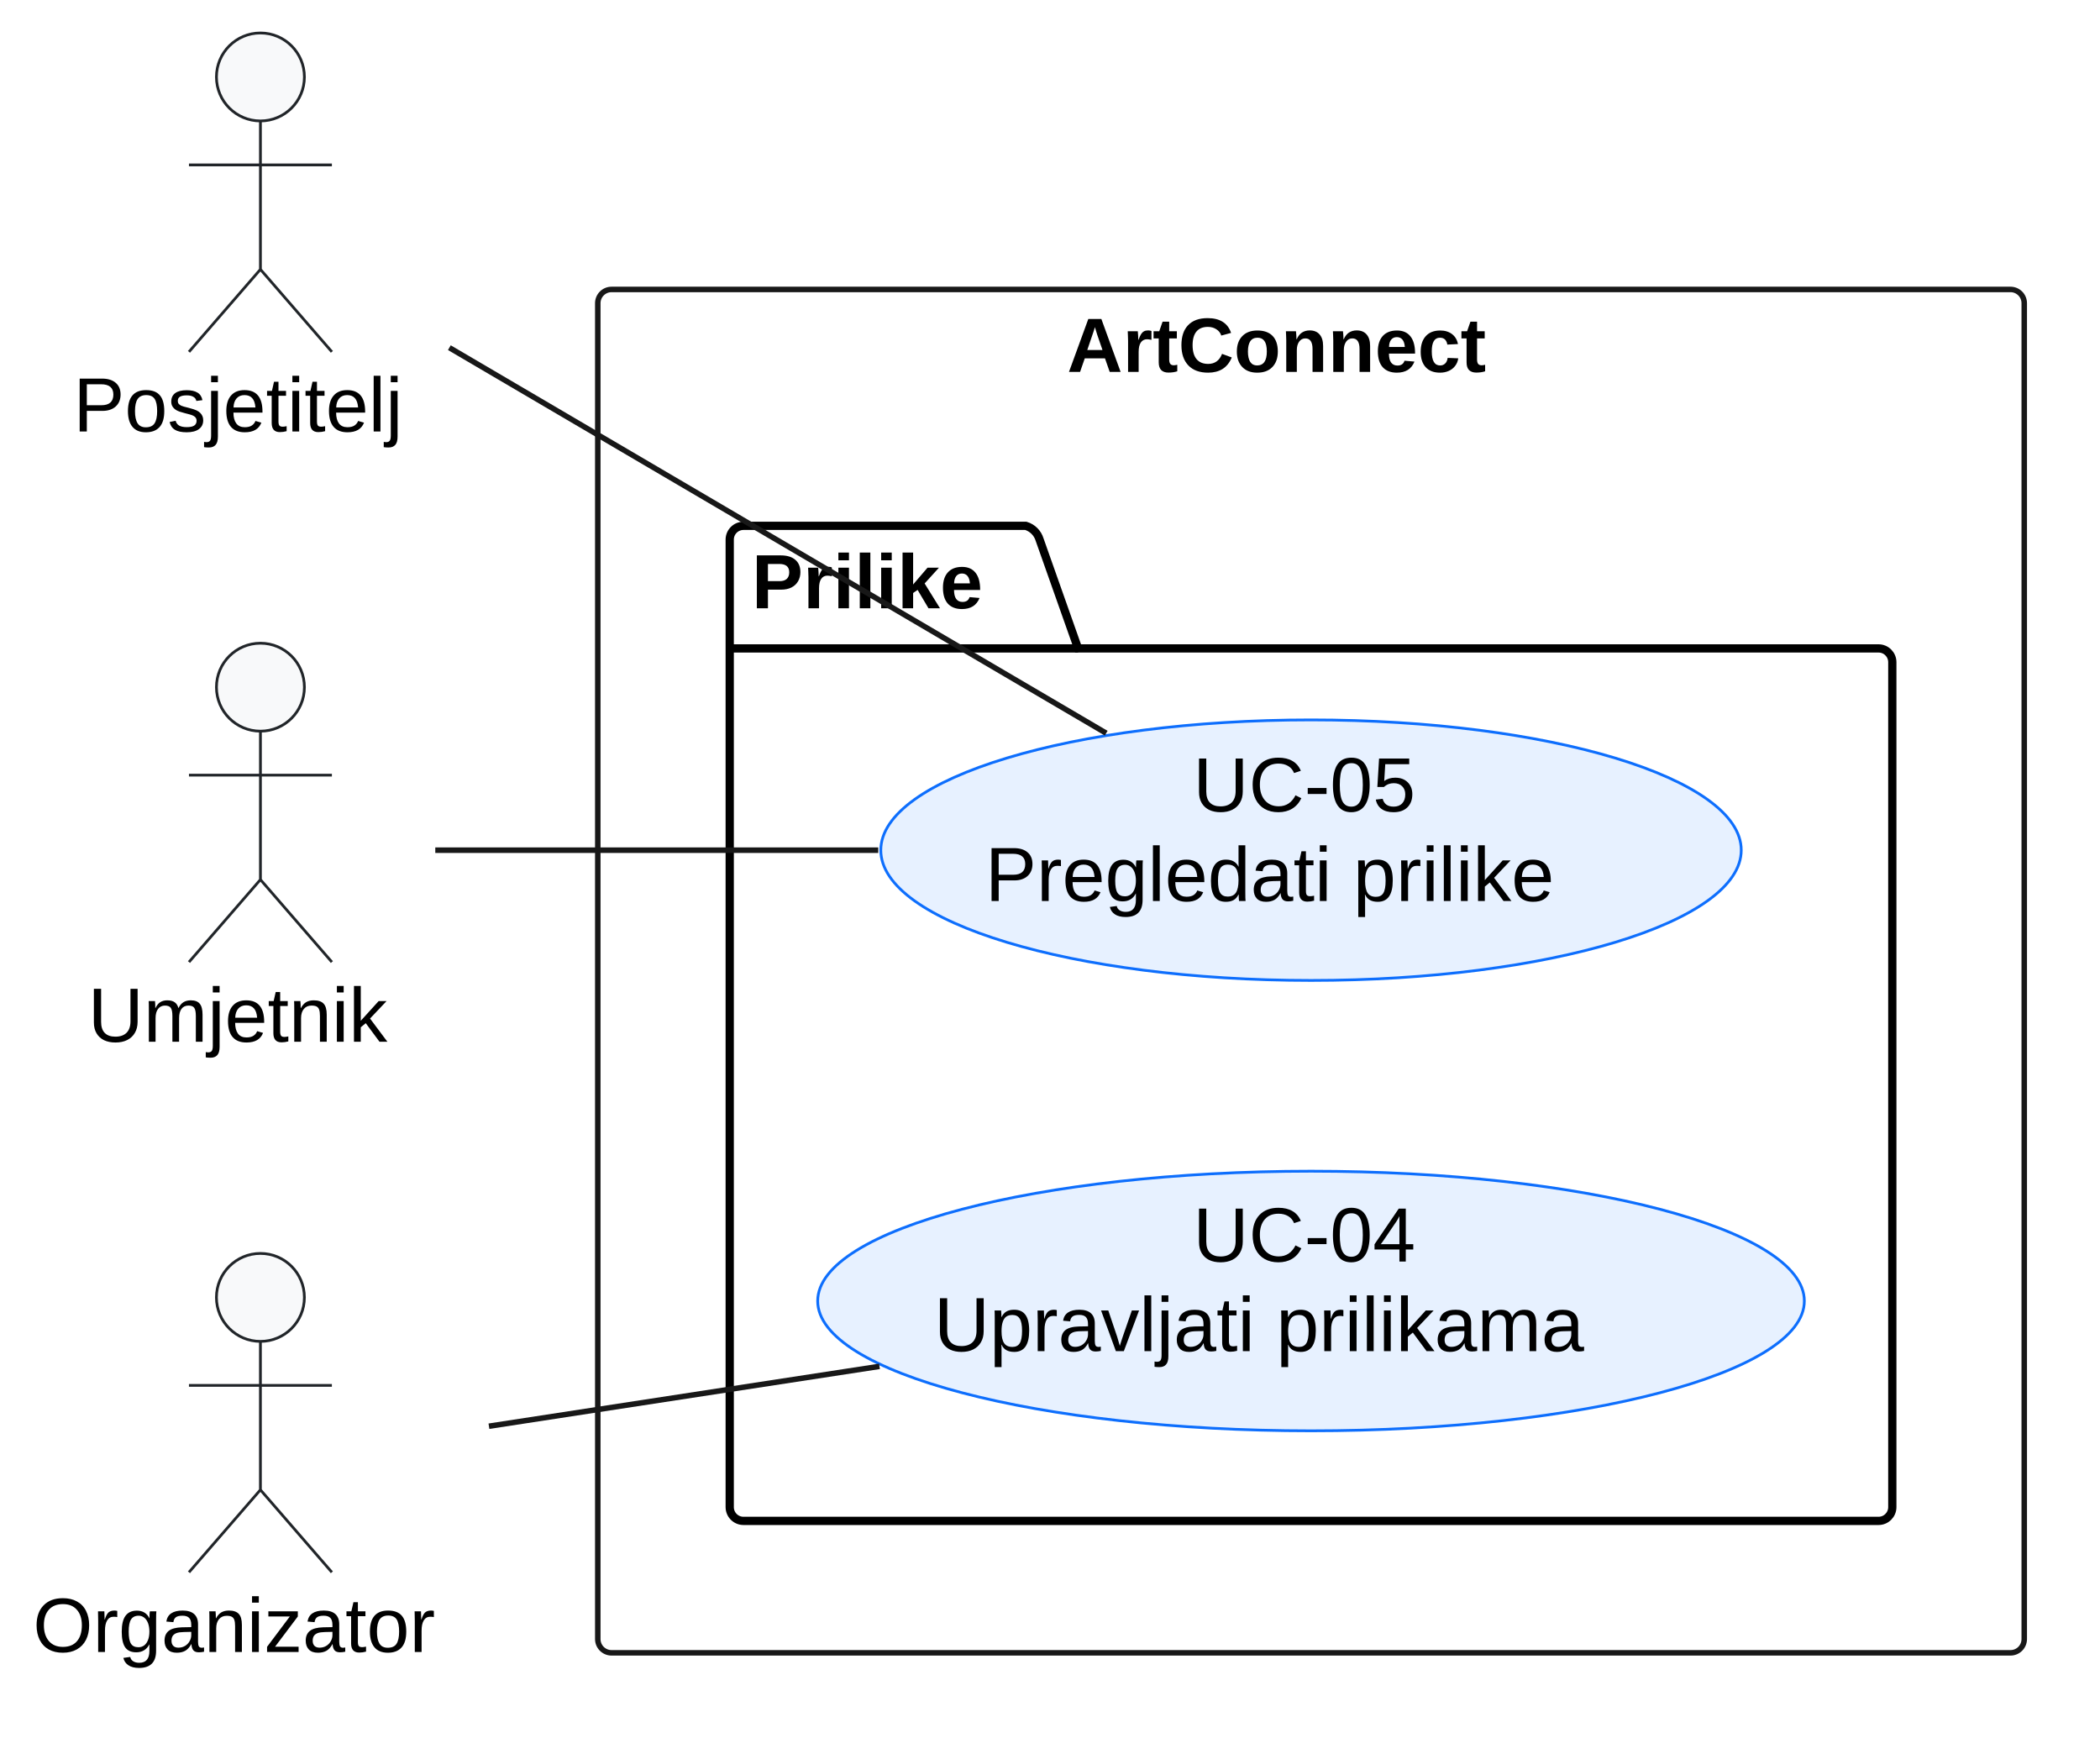
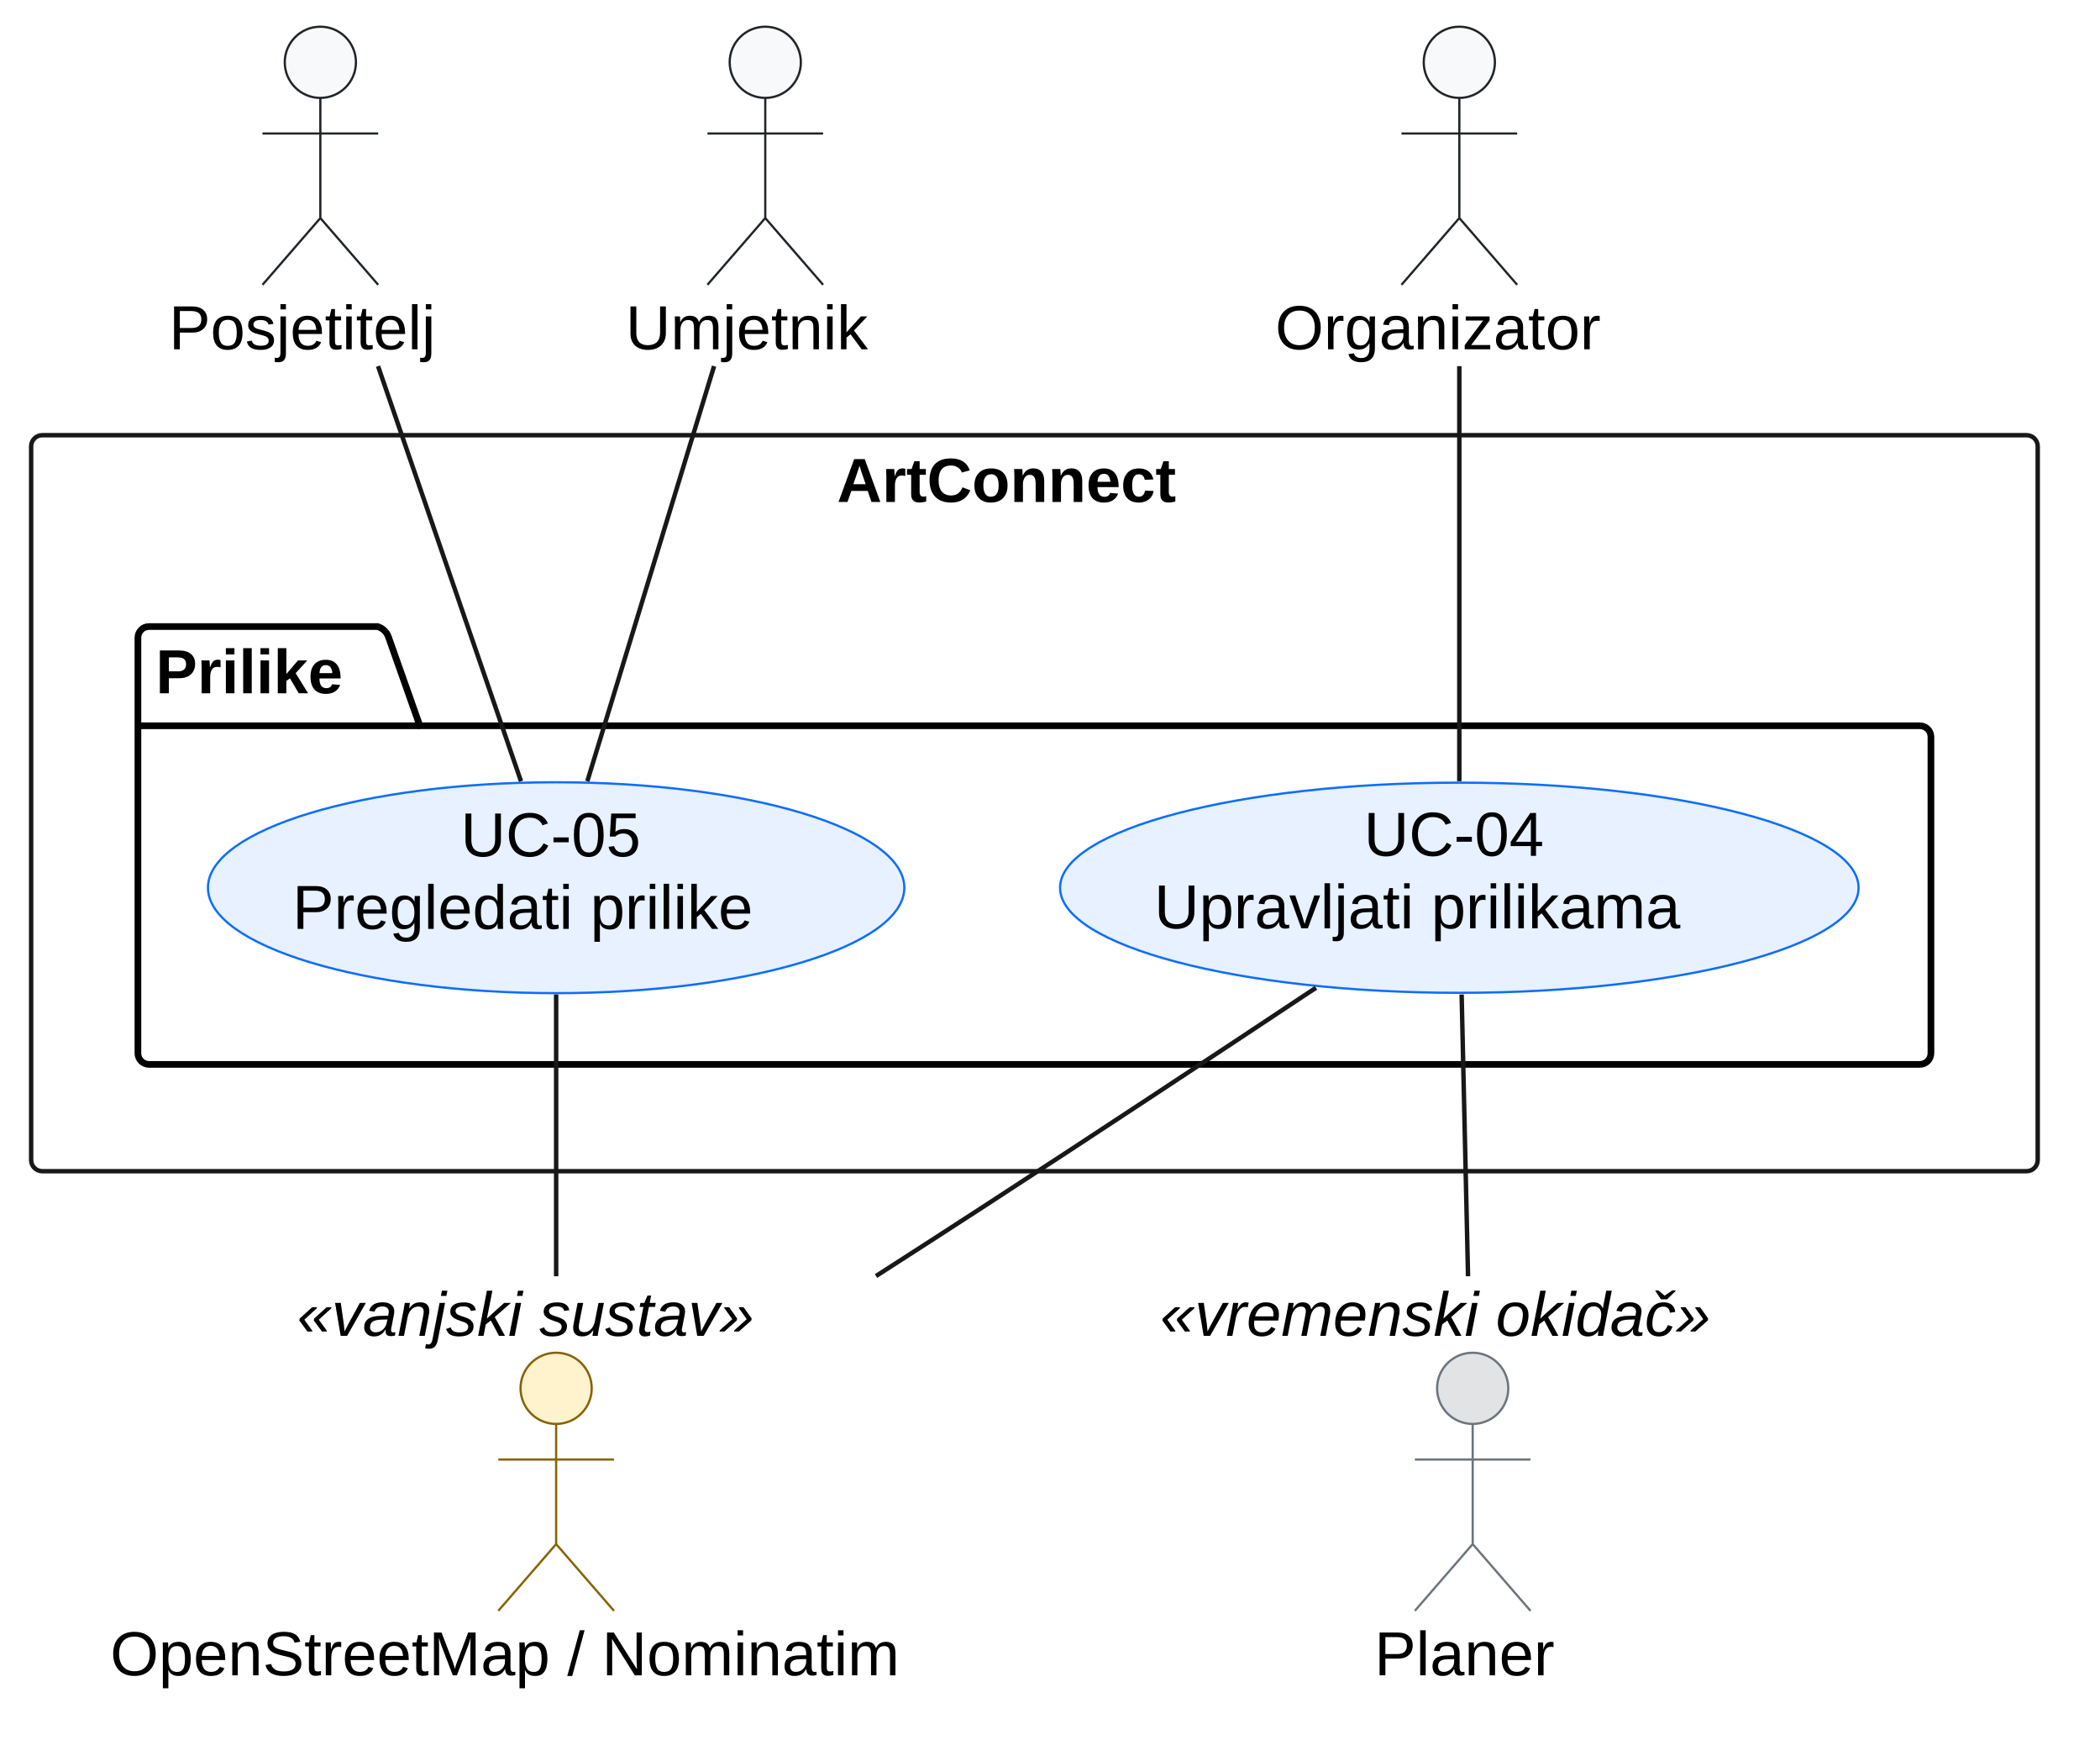
- <svg xmlns="http://www.w3.org/2000/svg" version="1.1" data-diagram-type="DESCRIPTION" style="width:382px;height:316px;background:#FFFFFF;" width="382px" height="316px" viewBox="0 0 382 316" zoomAndPan="magnify" preserveAspectRatio="none" contentStyleType="text/css">
+ <svg xmlns="http://www.w3.org/2000/svg" version="1.1" data-diagram-type="DESCRIPTION" style="width:472px;height:392px;background:#FFFFFF;" width="472px" height="392px" viewBox="0 0 472 392" zoomAndPan="magnify" preserveAspectRatio="none" contentStyleType="text/css">
  <defs />
  <g font-family="sans-serif" lengthAdjust="spacing">
-     <g class="cluster" data-qualified-name="ArtConnect" id="ent0004" data-source-line="20">
-       <rect x="108.74" y="52.65" width="259.48" height="248" fill="none" style="stroke:#181818;stroke-width:1;" rx="2.5" ry="2.5" />
-       <text x="194.108" y="67.645" fill="#000" font-size="14" textLength="88.744" font-weight="700" font-family="Arial">ArtConnect</text>
+     <g class="cluster" data-qualified-name="ArtConnect" id="ent0004" data-source-line="23">
+       <rect x="7" y="97.8" width="451" height="165.39" fill="none" style="stroke:#181818;stroke-width:1;" rx="2.5" ry="2.5" />
+       <text x="188.128" y="112.795" fill="#000" font-size="14" textLength="88.744" font-weight="700" font-family="Arial">ArtConnect</text>
    </g>
-     <g class="cluster" data-qualified-name="ArtConnect.Prilike" id="ent0005" data-source-line="21">
-       <path d="M135.24,95.65 L186.607,95.65 A3.75,3.75 0 0 1 189.107,98.15 L196.107,117.947 L341.72,117.947 A2.5,2.5 0 0 1 344.22,120.447 L344.22,274.15 A2.5,2.5 0 0 1 341.72,276.65 L135.24,276.65 A2.5,2.5 0 0 1 132.74,274.15 L132.74,98.15 A2.5,2.5 0 0 1 135.24,95.65" style="stroke:#000;stroke-width:1.5;" fill="none" />
-       <line x1="132.74" y1="117.947" x2="196.107" y2="117.947" style="stroke:#000;stroke-width:1.5;" />
-       <text x="136.74" y="110.645" fill="#000" font-size="14" textLength="50.367" font-weight="700" font-family="Arial">Prilike</text>
+     <g class="cluster" data-qualified-name="ArtConnect.Prilike" id="ent0005" data-source-line="24">
+       <path d="M33.5,140.8 L84.867,140.8 A3.75,3.75 0 0 1 87.367,143.3 L94.367,163.097 L431.5,163.097 A2.5,2.5 0 0 1 434,165.597 L434,236.69 A2.5,2.5 0 0 1 431.5,239.19 L33.5,239.19 A2.5,2.5 0 0 1 31,236.69 L31,143.3 A2.5,2.5 0 0 1 33.5,140.8" style="stroke:#000;stroke-width:1.5;" fill="none" />
+       <line x1="31" y1="163.097" x2="94.367" y2="163.097" style="stroke:#000;stroke-width:1.5;" />
+       <text x="35" y="155.795" fill="#000" font-size="14" textLength="50.367" font-weight="700" font-family="Arial">Prilike</text>
    </g>
-     <g class="entity" data-qualified-name="ArtConnect.Prilike.UC04" id="ent0006" data-source-line="22">
-       <ellipse cx="238.479" cy="236.653" rx="89.739" ry="23.613" fill="#E7F1FF" style="stroke:#0D6EFD;stroke-width:0.5;" />
-       <text x="217.035" y="229.477" fill="#000" font-size="14" textLength="42.889" font-family="Arial">UC-04</text>
-       <text x="169.901" y="245.774" fill="#000" font-size="14" textLength="137.156" font-family="Arial">Upravljati prilikama</text>
+     <g class="entity" data-qualified-name="ArtConnect.Prilike.UC04" id="ent0006" data-source-line="25">
+       <ellipse cx="327.999" cy="199.493" rx="89.739" ry="23.613" fill="#E7F1FF" style="stroke:#0D6EFD;stroke-width:0.5;" />
+       <text x="306.555" y="192.317" fill="#000" font-size="14" textLength="42.889" font-family="Arial">UC-04</text>
+       <text x="259.421" y="208.614" fill="#000" font-size="14" textLength="137.156" font-family="Arial">Upravljati prilikama</text>
    </g>
-     <g class="entity" data-qualified-name="ArtConnect.Prilike.UC05" id="ent0007" data-source-line="23">
-       <ellipse cx="238.48" cy="154.646" rx="78.26" ry="23.696" fill="#E7F1FF" style="stroke:#0D6EFD;stroke-width:0.5;" />
-       <text x="217.036" y="147.605" fill="#000" font-size="14" textLength="42.889" font-family="Arial">UC-05</text>
-       <text x="179.216" y="163.902" fill="#000" font-size="14" textLength="118.528" font-family="Arial">Pregledati prilike</text>
+     <g class="entity" data-qualified-name="ArtConnect.Prilike.UC05" id="ent0007" data-source-line="26">
+       <ellipse cx="125" cy="199.486" rx="78.26" ry="23.696" fill="#E7F1FF" style="stroke:#0D6EFD;stroke-width:0.5;" />
+       <text x="103.556" y="192.445" fill="#000" font-size="14" textLength="42.889" font-family="Arial">UC-05</text>
+       <text x="65.736" y="208.742" fill="#000" font-size="14" textLength="118.528" font-family="Arial">Pregledati prilike</text>
    </g>
-     <g class="entity" data-qualified-name="Posjetitelj" id="ent0001" data-source-line="16">
-       <ellipse cx="47.373" cy="14" rx="8" ry="8" fill="#F8F9FA" style="stroke:#212529;stroke-width:0.5;" />
-       <path d="M47.373,22 L47.373,49 M34.373,30 L60.373,30 M47.373,49 L34.373,64 M47.373,49 L60.373,64" style="stroke:#212529;stroke-width:0.5;" fill="none" />
-       <text x="13.34" y="78.495" fill="#000" font-size="14" textLength="68.065" font-family="Arial">Posjetitelj</text>
+     <g class="entity" data-qualified-name="Posjetitelj" id="ent0001" data-source-line="19">
+       <ellipse cx="72.003" cy="14" rx="8" ry="8" fill="#F8F9FA" style="stroke:#212529;stroke-width:0.5;" />
+       <path d="M72.003,22 L72.003,49 M59.003,30 L85.003,30 M72.003,49 L59.003,64 M72.003,49 L85.003,64" style="stroke:#212529;stroke-width:0.5;" fill="none" />
+       <text x="37.97" y="78.495" fill="#000" font-size="14" textLength="68.065" font-family="Arial">Posjetitelj</text>
    </g>
-     <g class="entity" data-qualified-name="Umjetnik" id="ent0002" data-source-line="17">
-       <ellipse cx="47.374" cy="125" rx="8" ry="8" fill="#F8F9FA" style="stroke:#212529;stroke-width:0.5;" />
-       <path d="M47.374,133 L47.374,160 M34.374,141 L60.374,141 M47.374,160 L34.374,175 M47.374,160 L60.374,175" style="stroke:#212529;stroke-width:0.5;" fill="none" />
-       <text x="16" y="189.495" fill="#000" font-size="14" textLength="62.747" font-family="Arial">Umjetnik</text>
+     <g class="entity" data-qualified-name="Umjetnik" id="ent0002" data-source-line="20">
+       <ellipse cx="172.004" cy="14" rx="8" ry="8" fill="#F8F9FA" style="stroke:#212529;stroke-width:0.5;" />
+       <path d="M172.004,22 L172.004,49 M159.004,30 L185.004,30 M172.004,49 L159.004,64 M172.004,49 L185.004,64" style="stroke:#212529;stroke-width:0.5;" fill="none" />
+       <text x="140.63" y="78.495" fill="#000" font-size="14" textLength="62.747" font-family="Arial">Umjetnik</text>
    </g>
-     <g class="entity" data-qualified-name="Organizator" id="ent0003" data-source-line="18">
-       <ellipse cx="47.371" cy="236" rx="8" ry="8" fill="#F8F9FA" style="stroke:#212529;stroke-width:0.5;" />
-       <path d="M47.371,244 L47.371,271 M34.371,252 L60.371,252 M47.371,271 L34.371,286 M47.371,271 L60.371,286" style="stroke:#212529;stroke-width:0.5;" fill="none" />
-       <text x="6" y="300.495" fill="#000" font-size="14" textLength="82.742" font-family="Arial">Organizator</text>
+     <g class="entity" data-qualified-name="Organizator" id="ent0003" data-source-line="21">
+       <ellipse cx="328.001" cy="14" rx="8" ry="8" fill="#F8F9FA" style="stroke:#212529;stroke-width:0.5;" />
+       <path d="M328.001,22 L328.001,49 M315.001,30 L341.001,30 M328.001,49 L315.001,64 M328.001,49 L341.001,64" style="stroke:#212529;stroke-width:0.5;" fill="none" />
+       <text x="286.63" y="78.495" fill="#000" font-size="14" textLength="82.742" font-family="Arial">Organizator</text>
    </g>
-     <g class="link" data-entity-1="ent0003" data-entity-2="ent0006" id="lnk8" data-source-line="27" data-link-type="association">
-       <path d="M88.94,259.43 C109.67,256.25 135.6,252.27 159.98,248.54" style="stroke:#181818;stroke-width:1;" fill="none" id="Organizator-UC04" />
+     <g class="entity" data-qualified-name="OSM" id="ent0008" data-source-line="31">
+       <ellipse cx="124.998" cy="311.987" rx="8" ry="8" fill="#FFF3CD" style="stroke:#856404;stroke-width:0.5;" />
+       <path d="M124.998,319.987 L124.998,346.987 M111.998,327.987 L137.998,327.987 M124.998,346.987 L111.998,361.987 M124.998,346.987 L137.998,361.987" style="stroke:#856404;stroke-width:0.5;" fill="none" />
+       <text x="24.78" y="376.482" fill="#000" font-size="14" textLength="200.437" font-family="Arial">OpenStreetMap / Nominatim</text>
+       <text x="66.766" y="300.185" fill="#000" font-size="14" textLength="116.464" font-style="italic" font-family="Arial">«vanjski sustav»</text>
    </g>
-     <g class="link" data-entity-1="ent0001" data-entity-2="ent0007" id="lnk9" data-source-line="28" data-link-type="association">
-       <path d="M81.74,63.24 C115.25,82.91 166.72,113.12 201.22,133.37" style="stroke:#181818;stroke-width:1;" fill="none" id="Posjetitelj-UC05" />
+     <g class="entity" data-qualified-name="Planer" id="ent0009" data-source-line="32">
+       <ellipse cx="331.003" cy="311.987" rx="8" ry="8" fill="#E2E3E5" style="stroke:#6C757D;stroke-width:0.5;" />
+       <path d="M331.003,319.987 L331.003,346.987 M318.003,327.987 L344.003,327.987 M331.003,346.987 L318.003,361.987 M331.003,346.987 L344.003,361.987" style="stroke:#6C757D;stroke-width:0.5;" fill="none" />
+       <text x="308.927" y="376.482" fill="#000" font-size="14" textLength="44.153" font-family="Arial">Planer</text>
+       <text x="260.74" y="300.185" fill="#000" font-size="14" textLength="140.526" font-style="italic" font-family="Arial">«vremenski okidač»</text>
    </g>
-     <g class="link" data-entity-1="ent0002" data-entity-2="ent0007" id="lnk10" data-source-line="29" data-link-type="association">
-       <path d="M79.18,154.65 C101.05,154.65 131.44,154.65 159.76,154.65" style="stroke:#181818;stroke-width:1;" fill="none" id="Umjetnik-UC05" />
+     <g class="link" data-entity-1="ent0001" data-entity-2="ent0007" id="lnk10" data-source-line="35" data-link-type="association">
+       <path d="M84.97,82.28 C95.02,111.46 108.62,150.94 117.1,175.56" style="stroke:#181818;stroke-width:1;" fill="none" id="Posjetitelj-UC05" />
+     </g>
+     <g class="link" data-entity-1="ent0002" data-entity-2="ent0007" id="lnk11" data-source-line="36" data-link-type="association">
+       <path d="M160.5,82.28 C151.59,111.46 139.53,150.94 132.01,175.56" style="stroke:#181818;stroke-width:1;" fill="none" id="Umjetnik-UC05" />
+     </g>
+     <g class="link" data-entity-1="ent0003" data-entity-2="ent0006" id="lnk12" data-source-line="37" data-link-type="association">
+       <path d="M328,82.28 C328,111.46 328,150.94 328,175.56" style="stroke:#181818;stroke-width:1;" fill="none" id="Organizator-UC04" />
+     </g>
+     <g class="link" data-entity-1="ent0006" data-entity-2="ent0008" id="lnk13" data-source-line="39" data-link-type="association">
+       <path d="M295.78,221.97 C274.58,236.05 246.21,254.81 221,271.19 C213.21,276.25 205.04,281.52 196.9,286.75" style="stroke:#181818;stroke-width:1;" fill="none" id="UC04-OSM" />
+     </g>
+     <g class="link" data-entity-1="ent0007" data-entity-2="ent0008" id="lnk14" data-source-line="40" data-link-type="association">
+       <path d="M125,223.48 C125,240.91 125,265.43 125,286.8" style="stroke:#181818;stroke-width:1;" fill="none" id="UC05-OSM" />
+     </g>
+     <g class="link" data-entity-1="ent0006" data-entity-2="ent0009" id="lnk15" data-source-line="41" data-link-type="association">
+       <path d="M328.52,223.48 C328.92,240.91 329.48,265.43 329.96,286.8" style="stroke:#181818;stroke-width:1;" fill="none" id="UC04-Planer" />
    </g>
  </g>
</svg>
